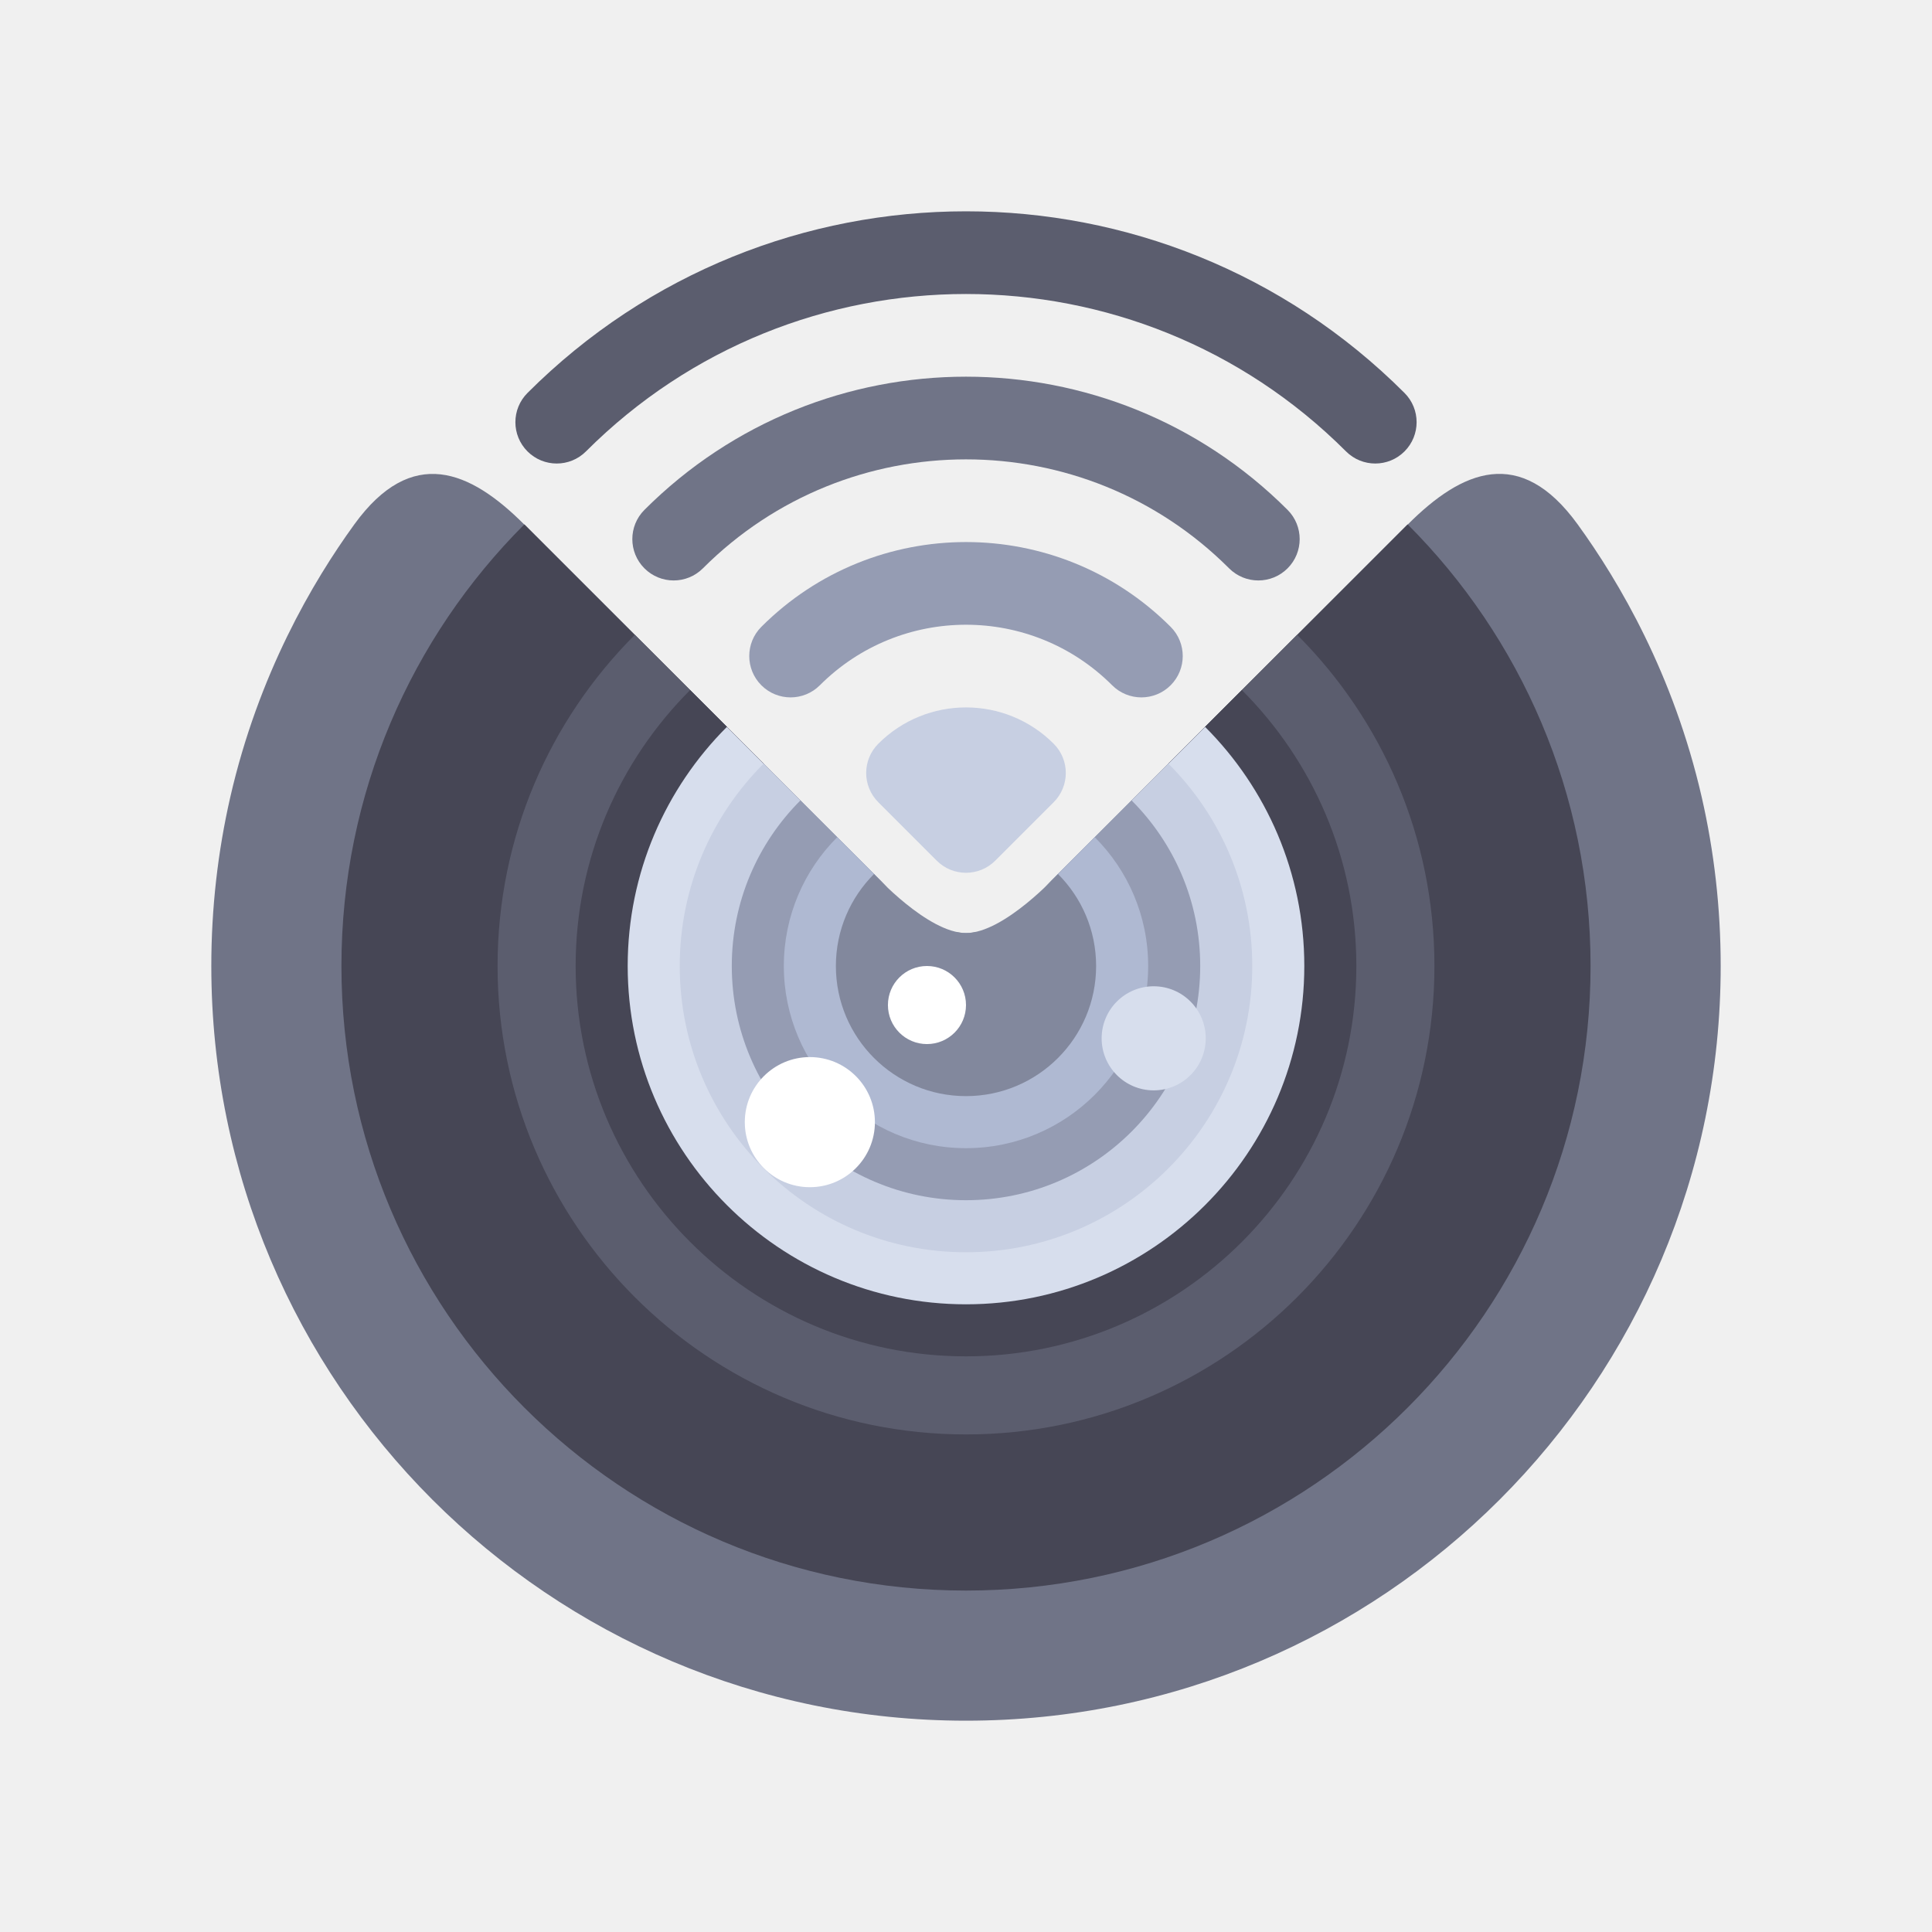
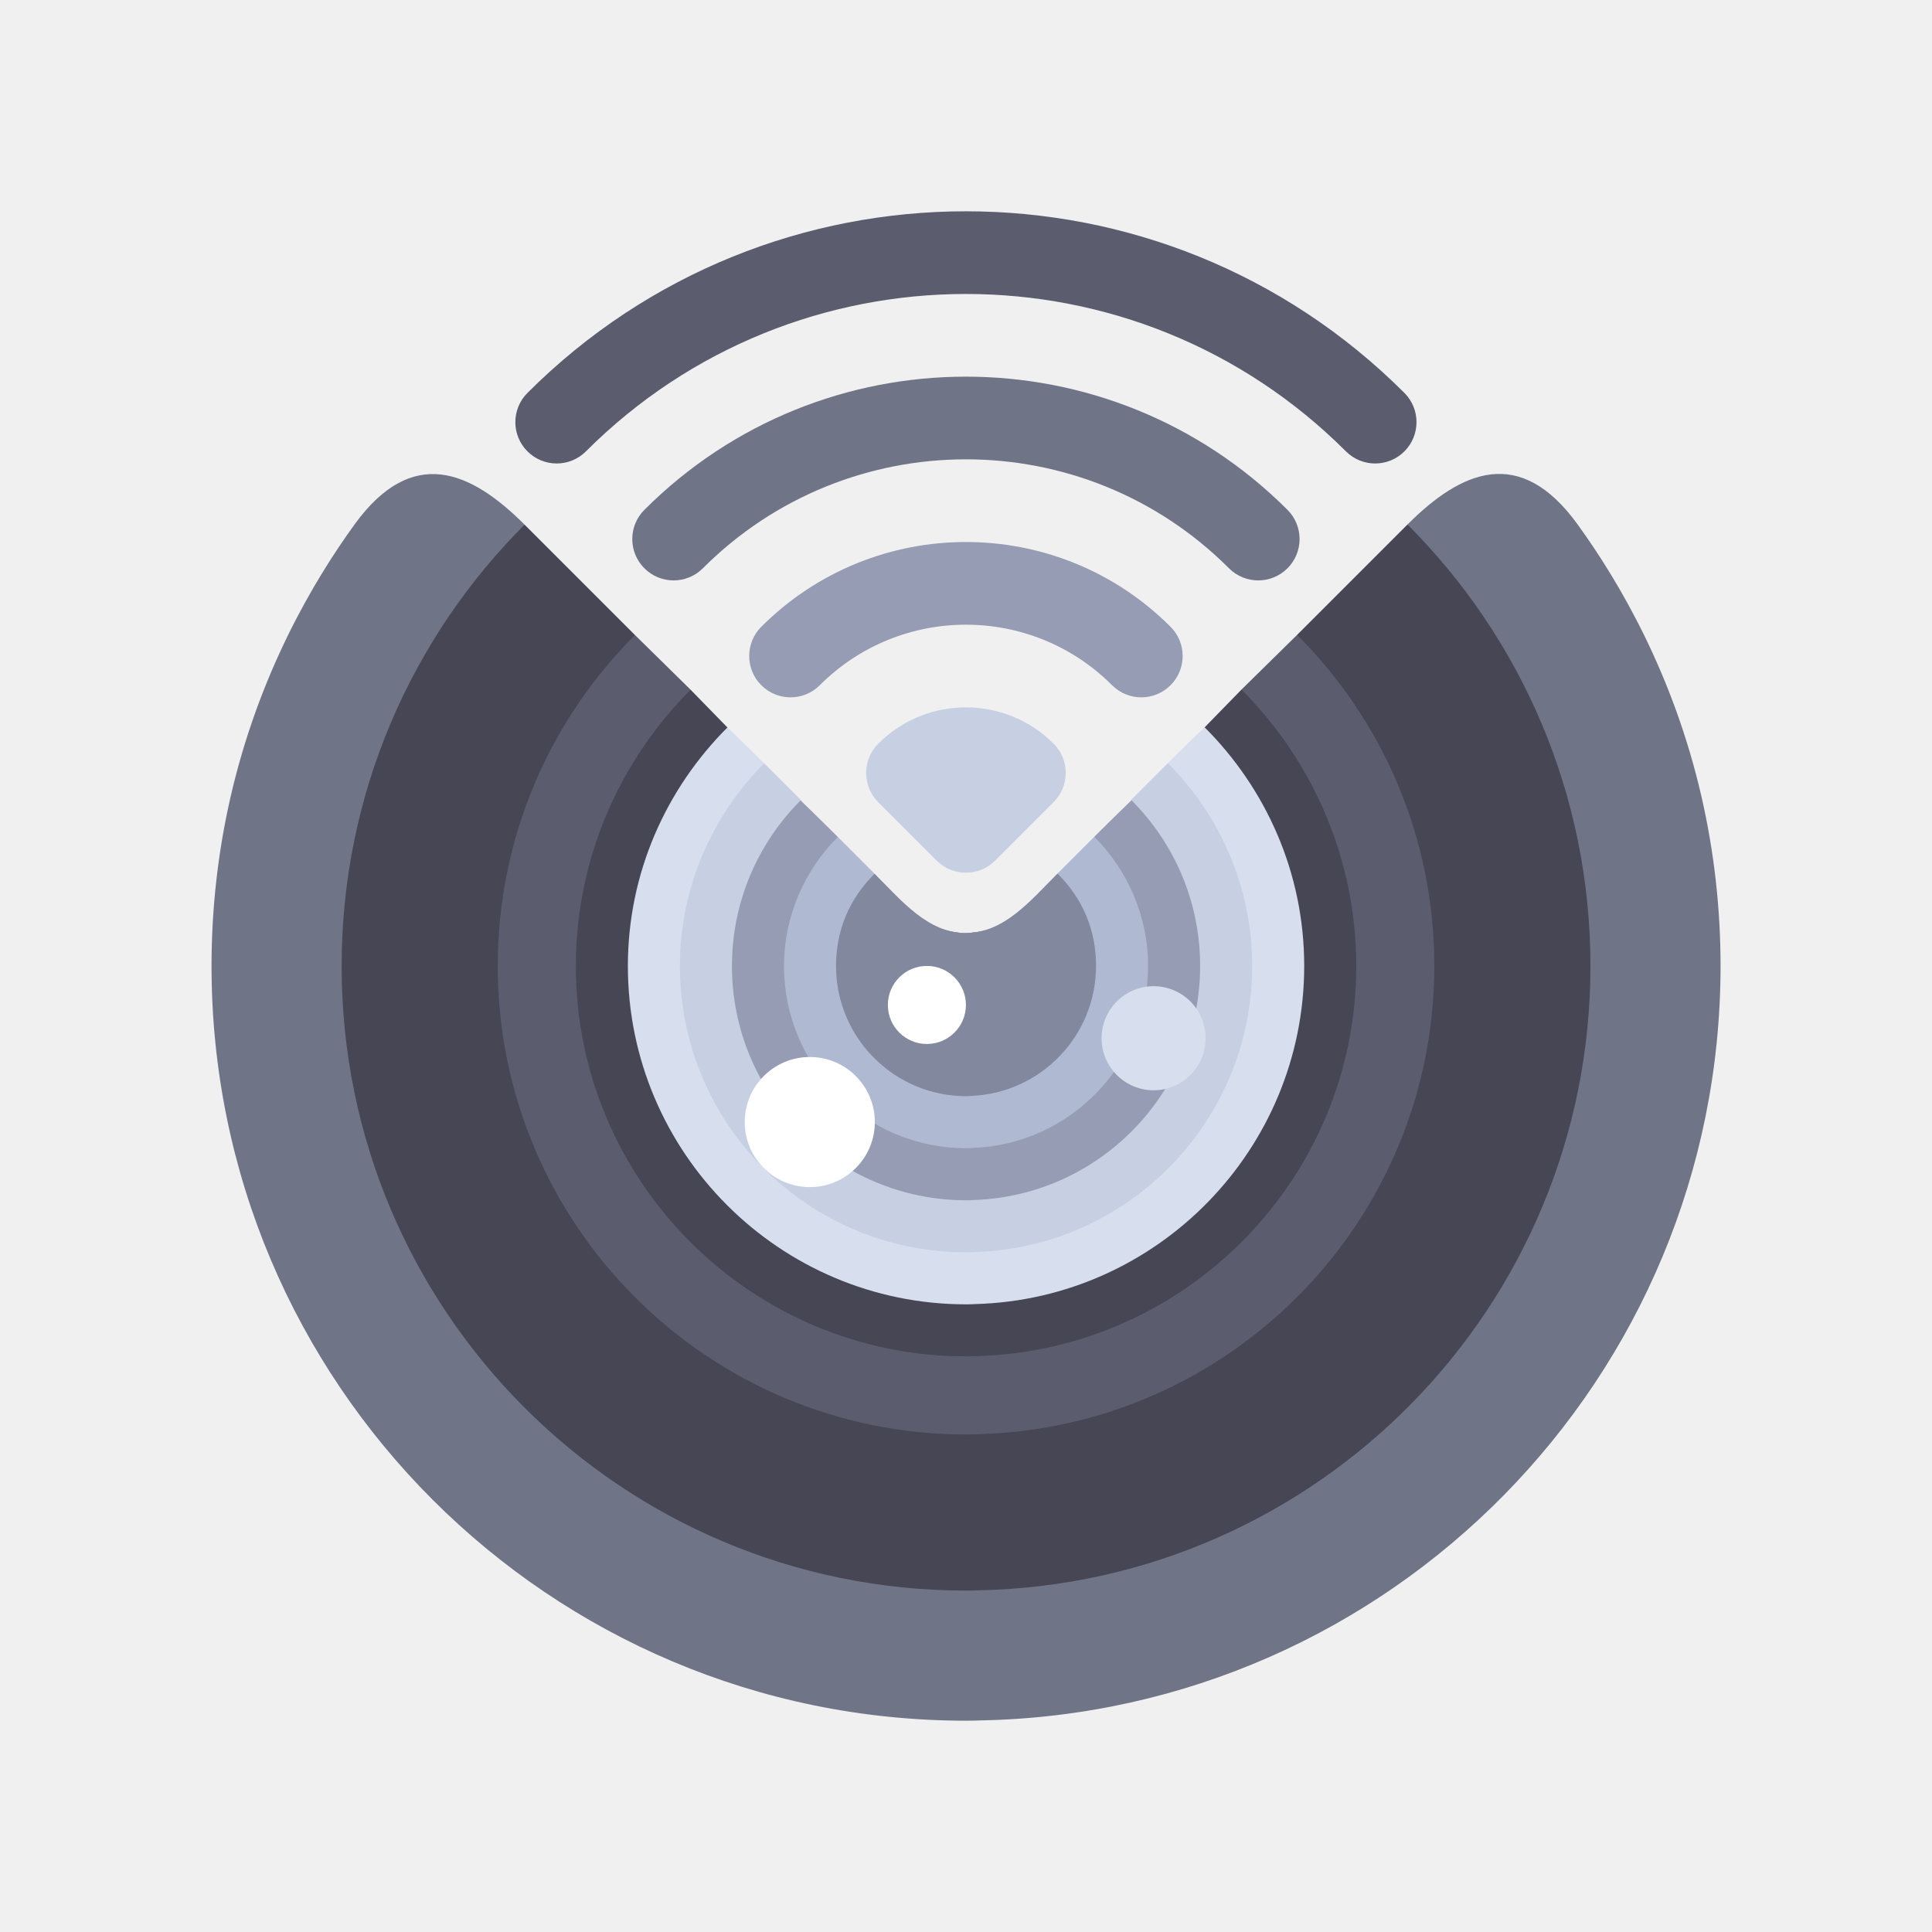
<svg xmlns="http://www.w3.org/2000/svg" width="100%" height="100%" viewBox="0 0 1024 1024" version="1.1" xml:space="preserve" style="fill-rule:evenodd;clip-rule:evenodd;stroke-linejoin:round;stroke-miterlimit:2;">
  <g id="Layer1">
-     <path d="M277.788,277.923c22.417,22.417 163.039,162.904 185.456,185.321c22.417,22.417 22.91,31.28 48.752,31.28c25.892,-0 30.452,-12.972 48.76,-31.28c22.405,-22.405 163.051,-162.916 185.456,-185.321c28.622,-28.622 59.472,-42.102 89.981,0c22.157,30.577 50.819,79.486 65.753,144.564c6.579,28.778 10.054,58.74 10.054,89.513c-0,220.914 -179.086,400 -400,400c-220.914,0 -400,-179.086 -400,-400c-0,-30.773 3.475,-60.735 10.054,-89.513c14.934,-65.078 43.596,-113.987 65.753,-144.564c30.468,-42.045 61.359,-28.622 89.981,0Z" style="fill:#707487;" />
-     <path d="M746.077,277.923c59.905,59.906 96.957,142.665 96.957,234.077c0,182.826 -148.208,331.034 -331.034,331.034c-182.826,0 -331.034,-148.208 -331.034,-331.034c0,-91.412 37.052,-174.171 96.957,-234.077c0,0 161.36,161.36 185.321,185.321c15.892,24.15 36.56,31.28 48.756,31.28c13.473,0 35.185,-8.054 48.756,-31.28c14.191,-14.191 185.321,-185.321 185.321,-185.321Z" style="fill:#464655;" />
-     <path d="M687.523,336.477c44.941,44.94 72.753,107.009 72.753,175.523c0,137.027 -111.249,248.276 -248.276,248.276c-137.027,0 -248.276,-111.249 -248.276,-248.276c0,-68.514 27.812,-130.583 72.753,-175.523c0,0 98.133,98.133 126.767,126.767c19.862,19.862 22.989,31.28 48.756,31.28c26.161,0 28.582,-11.106 48.756,-31.28c22.734,-22.734 126.767,-126.767 126.767,-126.767Z" style="fill:#5b5d6e;" />
-     <path d="M658.232,365.768c37.463,37.463 60.665,89.187 60.665,146.232c0,114.09 -92.807,206.897 -206.897,206.897c-114.09,0 -206.897,-92.807 -206.897,-206.897c0,-57.045 23.202,-108.769 60.665,-146.232c0,0 70.177,70.177 97.476,97.476c20.248,20.248 22.651,31.28 48.752,31.28c25.881,-0 28.68,-11.2 48.76,-31.28c21.567,-21.567 97.476,-97.476 97.476,-97.476Z" style="fill:#464655;" />
-     <path d="M691.31,512c-0,98.869 -80.441,179.31 -179.31,179.31c-98.869,0 -179.31,-80.441 -179.31,-179.31c-0,-49.434 20.11,-94.262 52.579,-126.731c-0,0 54.995,54.995 77.975,77.975c19.376,19.376 23.05,31.28 48.752,31.28c26.089,-0 29.135,-11.655 48.76,-31.28c23.387,-23.387 77.975,-77.975 77.975,-77.975c32.469,32.469 52.579,77.297 52.579,126.731Z" style="fill:#d7deed;" />
-     <path d="M619.264,404.736c27.464,27.464 44.46,65.395 44.46,107.264c0,83.739 -67.985,151.724 -151.724,151.724c-83.739,0 -151.724,-67.985 -151.724,-151.724c0,-41.869 16.996,-79.8 44.46,-107.264c0,0 40.896,40.896 58.508,58.508c17.612,17.612 24.352,31.28 48.756,31.28c25.467,0 30.643,-13.167 48.756,-31.28c20.918,-20.918 58.508,-58.508 58.508,-58.508Z" style="fill:#c7cfe2;" />
-     <path d="M599.762,424.238c22.47,22.471 36.376,53.505 36.376,87.762c-0,68.514 -55.624,124.138 -124.138,124.138c-68.514,0 -124.138,-55.624 -124.138,-124.138c-0,-34.257 13.906,-65.291 36.376,-87.762c-0,0 29.067,29.067 39.006,39.006c14.806,14.806 23.296,31.28 48.752,31.28c26.832,-0 34.12,-16.64 48.76,-31.28c7.325,-7.325 39.006,-39.006 39.006,-39.006Z" style="fill:#959cb3;" />
-     <path d="M580.259,443.741c17.477,17.477 28.293,41.615 28.293,68.259c0,53.288 -43.264,96.552 -96.552,96.552c-53.288,0 -96.552,-43.264 -96.552,-96.552c0,-26.644 10.816,-50.782 28.293,-68.259l19.503,19.503c10.388,10.388 21.258,31.28 48.756,31.28c27.5,0 37.317,-19.841 48.756,-31.28l19.503,-19.503Z" style="fill:#afb9d2;" />
-     <path d="M560.756,463.244c12.484,12.483 20.21,29.724 20.21,48.756c0,38.063 -30.903,68.966 -68.966,68.966c-38.063,0 -68.966,-30.903 -68.966,-68.966c0,-19.032 7.726,-36.273 20.21,-48.756c0,0 28.428,31.28 48.756,31.28c20.328,0 48.756,-31.28 48.756,-31.28Z" style="fill:#82889d;" />
-     <circle cx="611.478" cy="550.333" r="27.586" style="fill:#d7deed;" />
-     <circle cx="491.31" cy="532.69" r="20.69" style="fill:#fff;" />
-     <circle cx="429.241" cy="594.759" r="34.483" style="fill:#fff;" />
+     <path d="M512,494.561c0.027,-0.051 0.041,-0.077 0.041,-0.077c25.815,-0.029 30.389,-12.915 48.675,-31.201l0.12,0.12l185.164,-184.403l-0,-1c28.619,-28.62 59.621,-42.199 90.127,-0.1c22.155,30.574 50.815,79.479 65.748,144.552c6.579,28.776 10.053,58.736 10.053,89.506c0,218.323 -174.923,395.791 -392.265,399.897c-2.193,0.094 -4.434,0.144 -6.722,0.148l-0.859,0.002c-220.897,0 -399.969,-179.073 -399.969,-399.97c0,-30.77 3.474,-60.73 10.053,-89.506c14.933,-65.073 43.593,-113.978 65.748,-144.552c30.506,-42.099 61.508,-28.52 90.127,0.1l0,1l185.164,184.403l0.12,-0.12c18.286,18.286 22.86,31.172 48.675,31.201Z" style="fill:#707487;" />
+     <path d="M512,494.561c0.027,-0.051 0.041,-0.077 0.041,-0.077c13.476,-0.018 35.12,-8.002 48.675,-31.201l0.12,0.12l126.666,-125.915l-0.003,-0.989l58.501,-58.499c59.9,59.902 96.968,142.553 96.968,233.958c0,180.487 -144.451,327.234 -324.05,330.937c-1.974,0.093 -3.994,0.143 -6.061,0.147l-0.775,0.002c-182.812,0 -331.009,-148.197 -331.009,-331.009c0,-91.405 37.068,-174.056 96.968,-233.958l58.501,58.499l-0.003,0.99l126.666,125.914l0.12,-0.12c13.555,23.199 35.199,31.183 48.675,31.201Z" style="fill:#464655;" />
+     <path d="M512,494.562c0.027,-0.052 0.041,-0.078 0.041,-0.078c26.074,-0.026 28.526,-11.051 48.675,-31.2l0.12,0.12c15.051,-15.048 64.699,-64.44 97.163,-96.904l0.001,-1.001l29.499,-29c44.938,44.936 72.718,106.953 72.718,175.462c0,135.032 -108.042,245.028 -242.321,248.185c-1.674,0.092 -3.394,0.141 -5.159,0.145c-0.218,0.002 -0.438,0.002 -0.657,0.002c-137.016,0 -248.256,-111.239 -248.256,-248.255c0,-68.509 27.78,-130.526 72.718,-175.462l29.499,29l0.001,1.002c32.464,32.464 82.112,81.855 97.163,96.903l0.12,-0.12c20.149,20.149 22.601,31.175 48.675,31.201Z" style="fill:#5b5d6e;" />
+     <path d="M512,494.562c0.027,-0.052 0.041,-0.078 0.041,-0.078c25.775,-0.032 28.625,-11.152 48.675,-31.201l0.12,0.12c14.026,-14.004 66.99,-65.872 77.664,-76.91l-0.001,-0.994l19.501,-20c37.46,37.461 60.84,89.419 60.84,146.459c0,112.287 -89.904,203.956 -201.514,206.812c-1.505,0.091 -3.054,0.14 -4.648,0.144l-0.596,0.002c-114.081,0 -206.881,-92.8 -206.881,-206.881c0,-57.04 23.38,-108.998 60.84,-146.459l19.501,20l-0.001,0.995c10.674,11.038 63.638,62.905 77.664,76.909l0.12,-0.12c20.05,20.049 22.9,31.17 48.675,31.202Z" style="fill:#464655;" />
+     <path d="M512,494.562c0.027,-0.052 0.041,-0.078 0.041,-0.078c25.981,-0.034 29.081,-11.607 48.676,-31.201l0.12,0.12c14.35,-14.35 40.181,-39.852 58.162,-57.904l0,-1c11.331,-11.375 19.5,-19 19.5,-19c32.466,32.466 52.758,77.029 52.758,126.459c-0,97.209 -77.767,176.6 -174.352,179.229c-1.382,0.09 -2.808,0.138 -4.277,0.142c-0.182,0.002 -0.365,0.002 -0.548,0.002c-98.861,0 -179.296,-80.434 -179.296,-179.296c0,-49.43 20.292,-93.993 52.758,-126.459c-0,0 8.169,7.626 19.5,19.001l-0,0.999c17.981,18.052 43.812,43.554 58.162,57.904l0.12,-0.12c19.595,19.594 22.695,31.168 48.676,31.202Z" style="fill:#d7deed;" />
+     <path d="M512.001,494.563c0.026,-0.053 0.04,-0.079 0.04,-0.079c25.371,-0.037 30.589,-13.114 48.675,-31.2l0.12,0.121c11.019,-11.019 26.36,-26.09 38.664,-38.405l0,-1c11.049,-11.058 19.5,-19.5 19.5,-19.5c27.462,27.462 44.673,65.595 44.673,107.461c0,82.229 -65.561,149.266 -147.218,151.647c-1.25,0.089 -2.543,0.136 -3.878,0.14l-0.497,0.002c-83.732,0 -151.712,-67.98 -151.712,-151.712c0,-41.866 17.211,-79.999 44.673,-107.461c0,0 8.451,8.442 19.5,19.5l0,1c12.304,12.315 27.645,27.386 38.664,38.405l0.12,-0.121c18.086,18.086 23.304,31.163 48.675,31.2c0,0 0,0.001 0.001,0.002Z" style="fill:#c7cfe2;" />
+     <path d="M512.001,494.563c0.026,-0.052 0.039,-0.079 0.04,-0.079c26.724,-0.053 34.06,-16.585 48.675,-31.2l0.121,0.12c3.316,-3.314 11.217,-10.952 19.158,-18.902l-0.001,-0.987c9.885,-9.896 19.72,-19.348 19.72,-19.348c22.468,22.47 36.375,53.54 36.375,87.794c0,67.172 -53.469,121.952 -120.132,124.065c-1.105,0.088 -2.25,0.134 -3.436,0.138c-0.146,0.002 -0.293,0.002 -0.441,0.002c-68.509,0 -124.128,-55.619 -124.128,-124.128c0,-34.254 13.907,-65.324 36.375,-87.794c0,0 9.835,9.452 19.72,19.348l-0.001,0.988c7.941,7.95 15.842,15.587 19.158,18.901l0.121,-0.12c14.615,14.615 21.951,31.147 48.675,31.2c0,0 0,0.001 0.001,0.002Z" style="fill:#959cb3;" />
+     <path d="M512.002,494.564c0.025,-0.053 0.038,-0.08 0.039,-0.08c27.332,-0.068 37.072,-19.063 48.459,-30.492l0.002,-0.987l19.492,-19.49c17.475,17.476 28.512,41.802 28.512,68.443c0,52.133 -41.412,94.672 -93.107,96.485c-0.942,0.086 -1.922,0.132 -2.941,0.135l-0.378,0.002c-53.284,0 -96.545,-43.261 -96.545,-96.545c0,-26.641 11.037,-50.967 28.512,-68.443l19.492,19.491l0.002,0.987c11.387,11.429 21.127,30.423 48.459,30.491c0,0 0.001,0.001 0.002,0.003Z" style="fill:#afb9d2;" />
+     <path d="M512.003,494.566c0.024,-0.054 0.037,-0.082 0.038,-0.082c20.26,-0.068 34.117,-17.135 48.461,-31.479c13.457,13.457 20.418,29.923 20.418,48.953c-0,37.125 -29.399,67.437 -66.166,68.905c-0.753,0.083 -1.542,0.128 -2.366,0.131c-0.102,0.002 -0.204,0.002 -0.306,0.002c-38.061,0 -68.961,-30.9 -68.961,-68.961c0,-19.03 6.961,-35.495 20.418,-48.952c14.344,14.344 28.201,31.41 48.461,31.478c0,0 0.001,0.002 0.003,0.005Z" style="fill:#82889d;" />
+     <circle cx="611.431" cy="550.289" r="27.584" style="fill:#d7deed;" />
+     <circle cx="491.27" cy="532.648" r="20.688" style="fill:#fff;" />
+     <circle cx="429.206" cy="594.712" r="34.48" style="fill:#fff;" />
  </g>
  <g id="Layer2">
-     <path d="M310.574,239.258c-8.557,8.556 -22.431,8.556 -30.988,0c-8.557,-8.557 -8.557,-22.432 0,-30.989c128.359,-128.359 336.469,-128.359 464.829,0c8.556,8.557 8.556,22.432 0,30.989c-8.557,8.556 -22.432,8.556 -30.989,0c-111.244,-111.244 -291.607,-111.244 -402.852,0Z" style="fill:#5b5d6e;" />
-     <path d="M372.551,301.234c-8.557,8.559 -22.431,8.559 -30.988,0c-8.557,-8.557 -8.557,-22.431 0,-30.988c94.13,-94.129 246.744,-94.129 340.875,0c8.557,8.557 8.557,22.431 0,30.988c-8.559,8.559 -22.432,8.559 -30.988,0c-77.017,-77.015 -201.883,-77.015 -278.899,0Z" style="fill:#707487;" />
-     <path d="M434.529,363.213c-8.558,8.557 -22.432,8.557 -30.989,0c-8.557,-8.559 -8.557,-22.432 0,-30.988c59.901,-59.902 157.02,-59.902 216.919,0c8.559,8.556 8.559,22.429 0,30.988c-8.556,8.557 -22.429,8.557 -30.988,0c-42.786,-42.788 -112.156,-42.788 -154.942,0Z" style="fill:#959cb3;" />
-     <path d="M465.513,394.201c25.673,-25.672 67.295,-25.672 92.965,0c8.559,8.557 8.559,22.432 -0,30.988l-30.988,30.989c-8.557,8.556 -22.432,8.556 -30.988,0l-30.989,-30.989c-8.557,-8.556 -8.557,-22.431 0,-30.988Z" style="fill:#c7cfe2;" />
+     <path d="M310.55,239.239c-8.556,8.556 -22.429,8.556 -30.985,0c-8.557,-8.556 -8.557,-22.43 0,-30.986c128.349,-128.349 336.441,-128.349 464.793,0c8.555,8.556 8.555,22.43 0,30.986c-8.556,8.556 -22.43,8.556 -30.987,0c-111.235,-111.235 -291.584,-111.235 -402.82,0l-0.001,0Z" style="fill:#5b5d6e;" />
+     <path d="M372.523,301.21c-8.556,8.558 -22.429,8.558 -30.986,0c-8.556,-8.556 -8.556,-22.429 0,-30.986c94.123,-94.121 246.725,-94.121 340.848,0c8.556,8.557 8.556,22.43 0,30.986c-8.558,8.558 -22.43,8.558 -30.986,0c-77.011,-77.009 -201.867,-77.009 -278.877,0l0.001,0Z" style="fill:#707487;" />
+     <path d="M434.496,363.185c-8.558,8.557 -22.431,8.557 -30.987,0c-8.556,-8.558 -8.556,-22.43 0,-30.985c59.896,-59.898 157.008,-59.898 216.902,0c8.558,8.555 8.558,22.427 0,30.985c-8.555,8.557 -22.427,8.557 -30.986,0c-42.782,-42.785 -112.147,-42.785 -154.929,0Z" style="fill:#959cb3;" />
+     <path d="M465.477,394.169c25.671,-25.67 67.29,-25.67 92.958,0c8.558,8.556 8.558,22.431 -0,30.986l-30.986,30.986c-8.556,8.556 -22.43,8.556 -30.985,0l-30.987,-30.986c-8.556,-8.555 -8.556,-22.43 -0,-30.986Z" style="fill:#c7cfe2;" />
  </g>
</svg>
